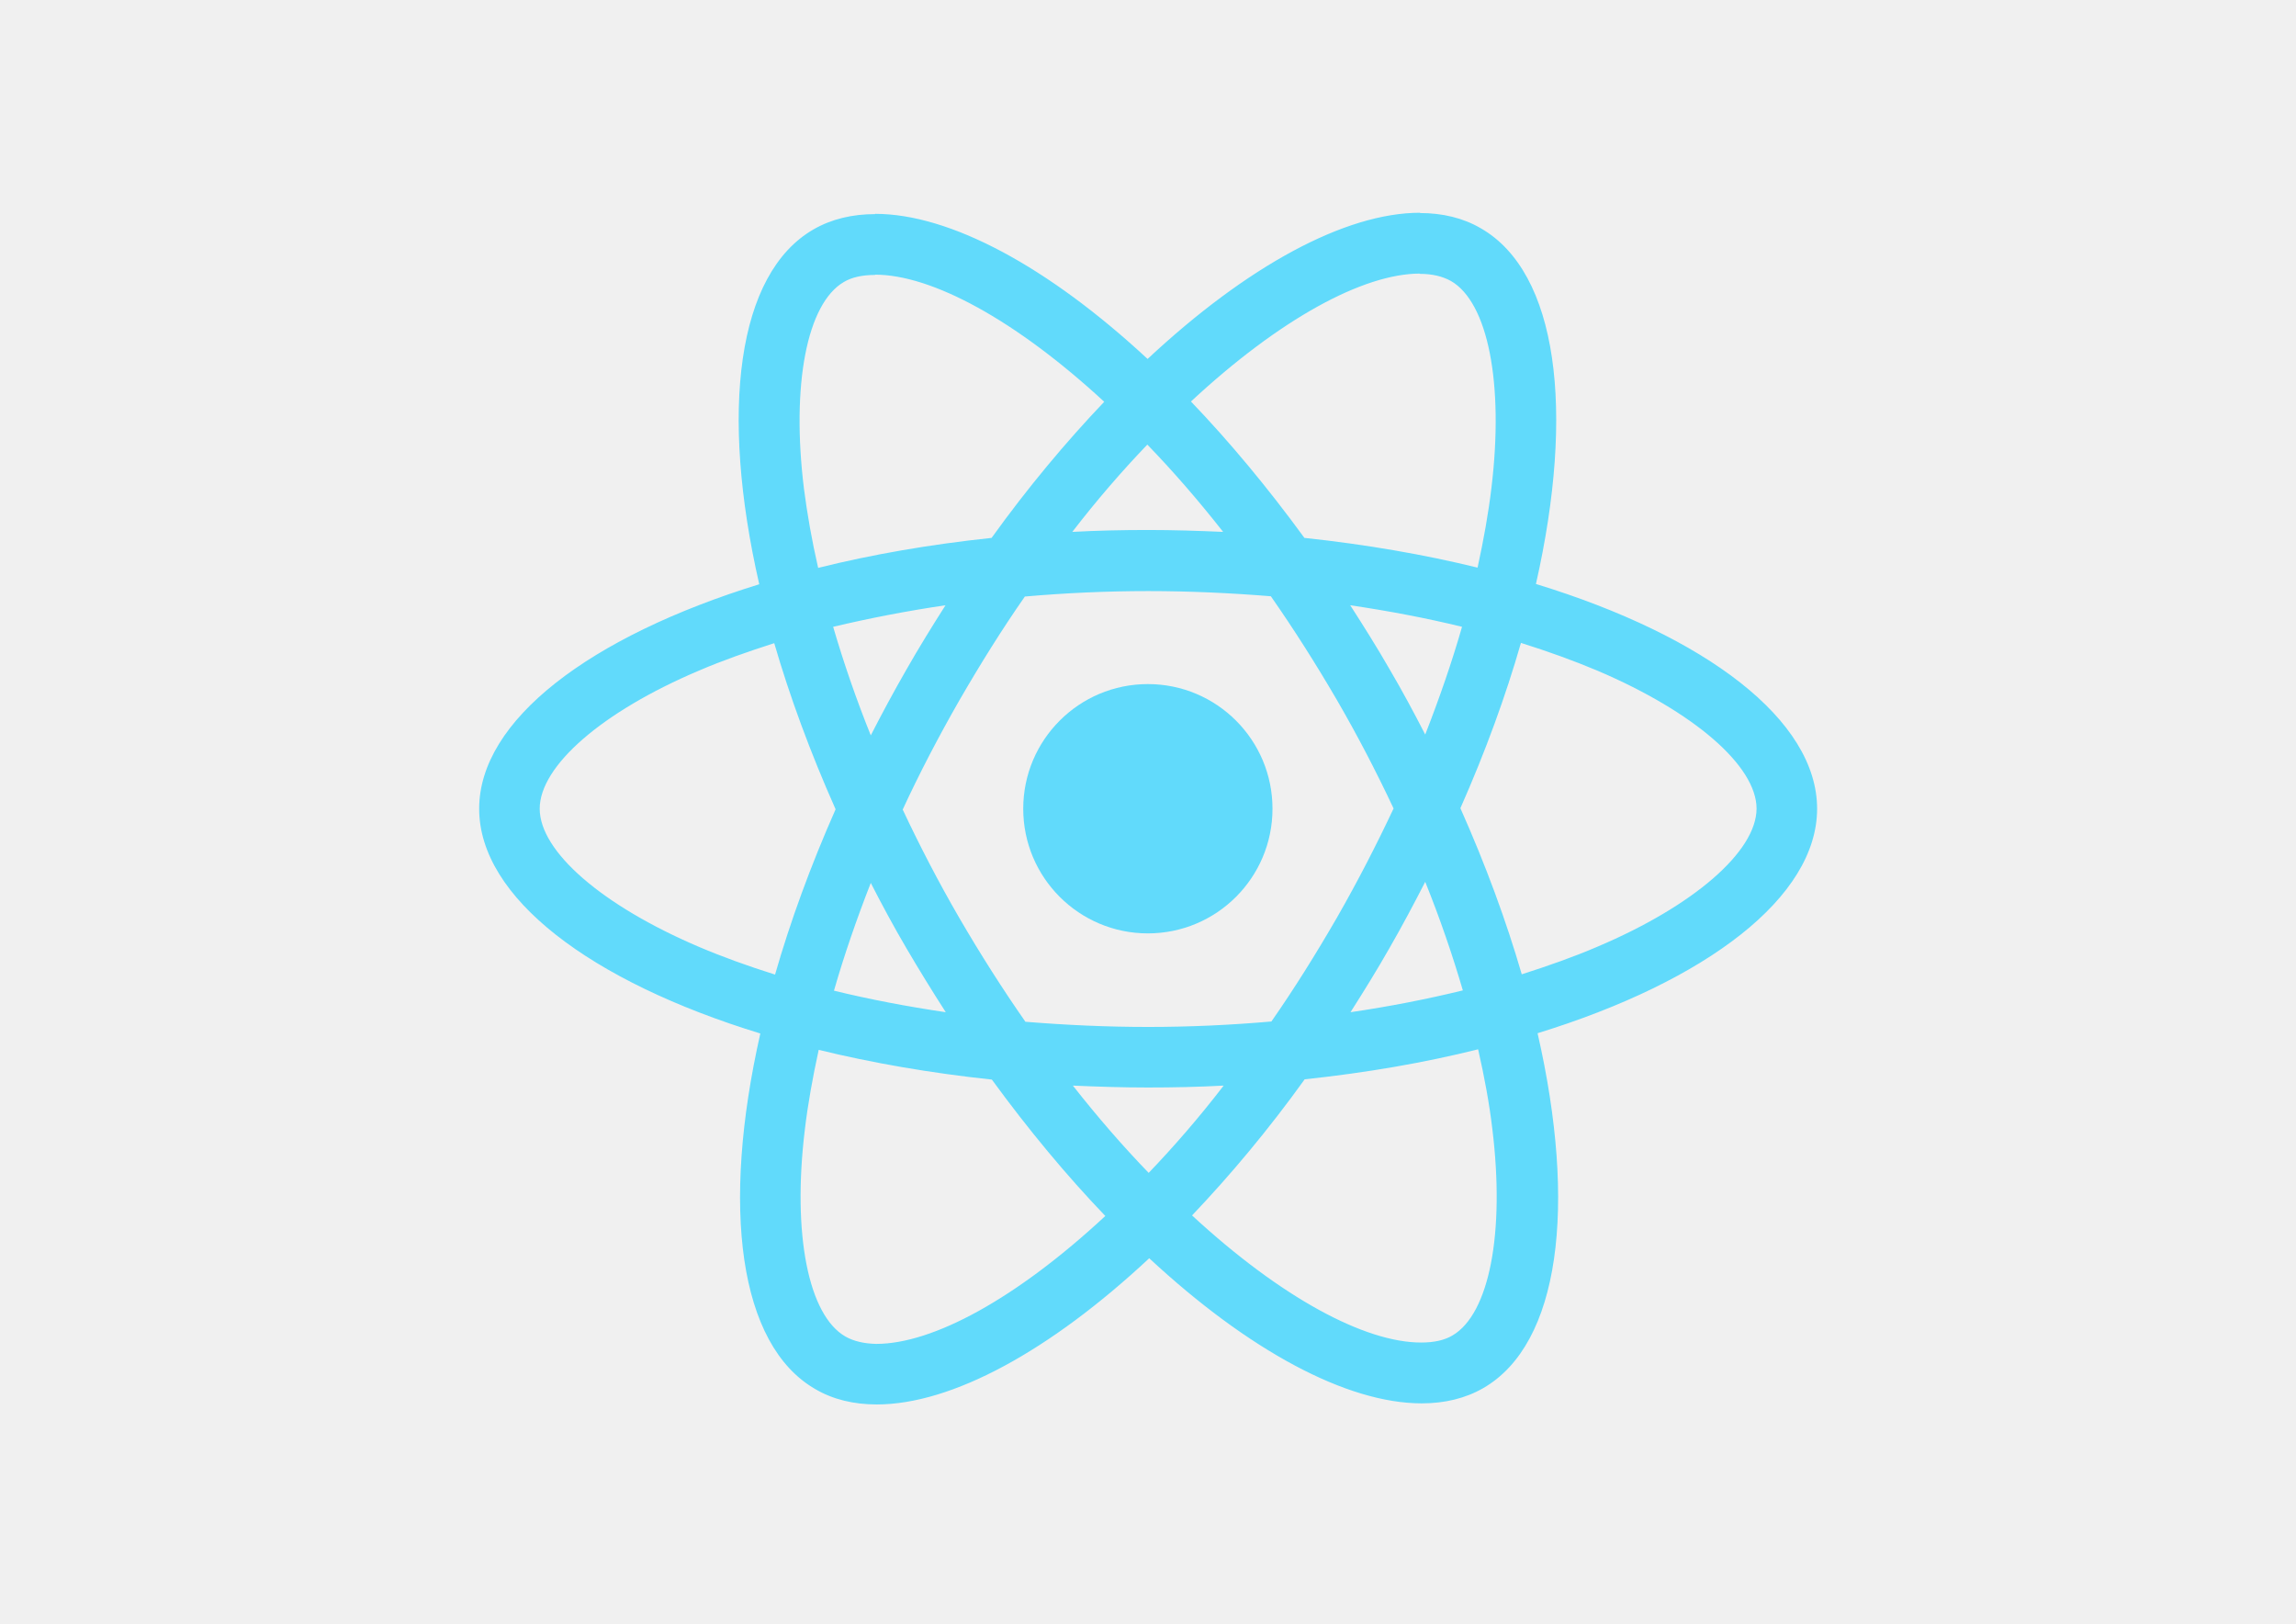
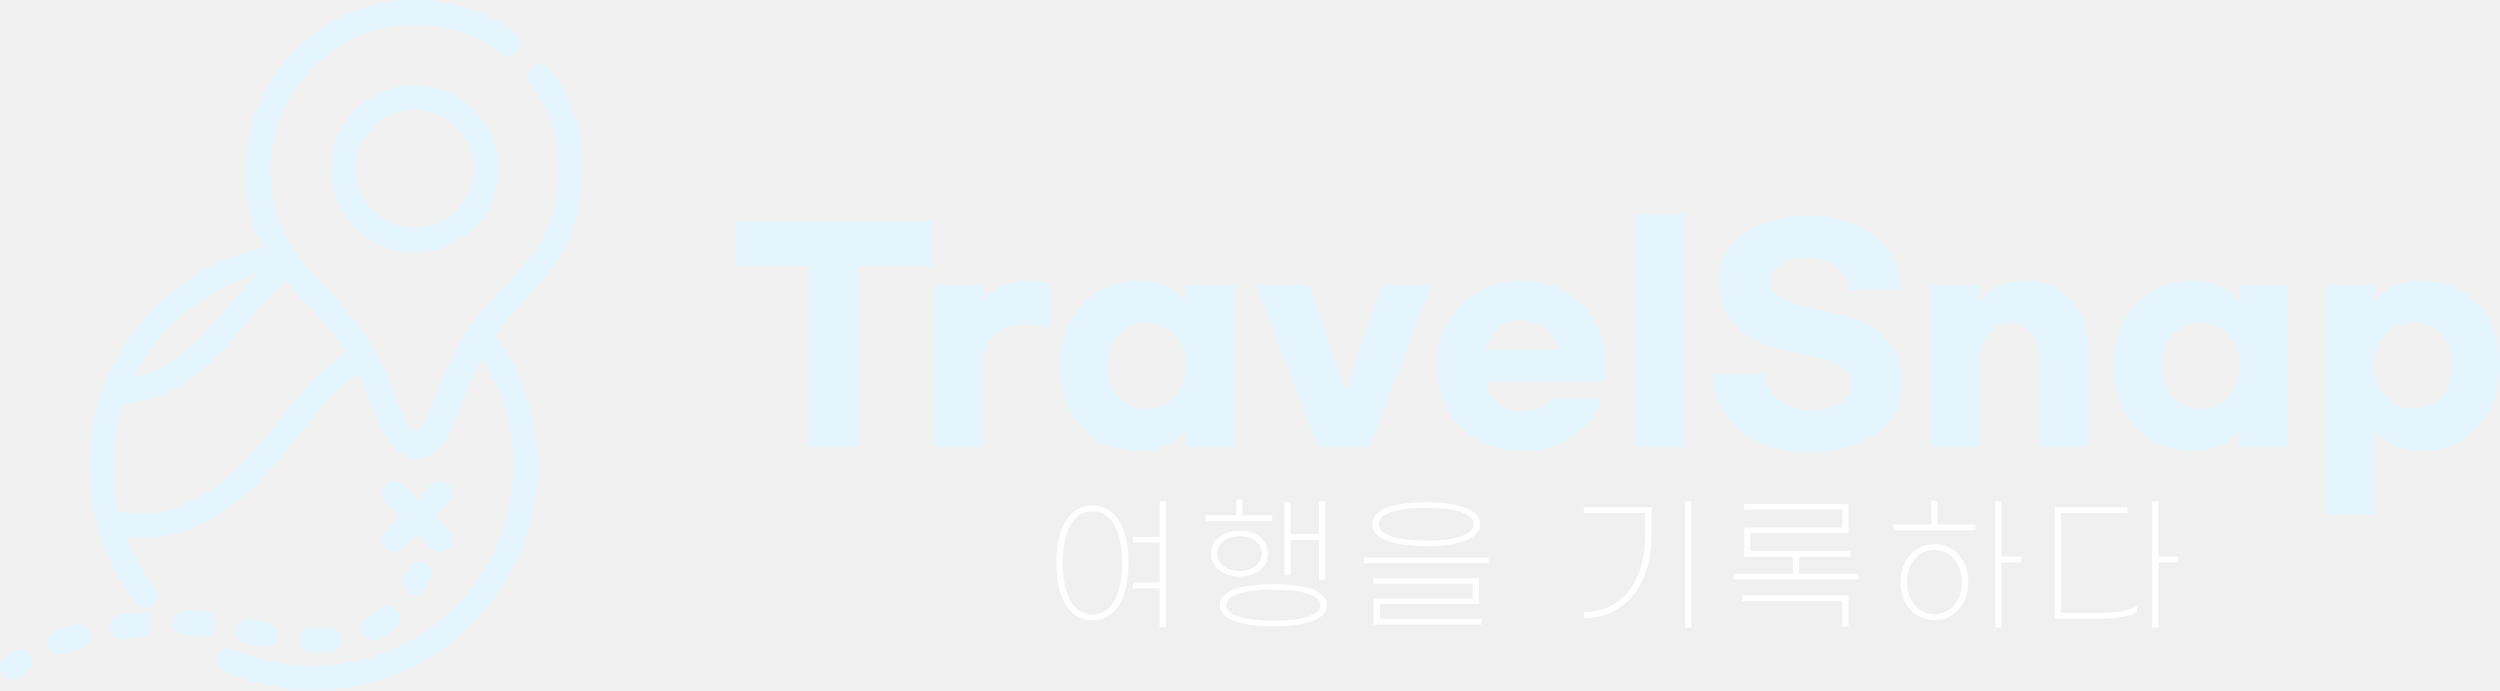
- <svg xmlns="http://www.w3.org/2000/svg" viewBox="0 0 841.9 595.3">
-   <g fill="#61DAFB">
-     <path d="M666.3 296.5c0-32.5-40.7-63.3-103.1-82.4 14.4-63.6 8-114.2-20.2-130.4-6.5-3.8-14.1-5.6-22.4-5.6v22.3c4.6 0 8.3.9 11.4 2.6 13.6 7.8 19.5 37.5 14.9 75.7-1.1 9.4-2.9 19.3-5.1 29.4-19.6-4.8-41-8.5-63.5-10.9-13.5-18.5-27.5-35.3-41.6-50 32.6-30.3 63.2-46.9 84-46.9V78c-27.5 0-63.5 19.6-99.9 53.6-36.4-33.8-72.4-53.2-99.9-53.2v22.3c20.7 0 51.4 16.5 84 46.6-14 14.7-28 31.4-41.3 49.9-22.6 2.4-44 6.1-63.6 11-2.3-10-4-19.7-5.2-29-4.7-38.2 1.1-67.9 14.6-75.8 3-1.8 6.9-2.6 11.5-2.6V78.5c-8.4 0-16 1.8-22.6 5.6-28.1 16.2-34.4 66.7-19.9 130.1-62.2 19.2-102.7 49.9-102.7 82.3 0 32.5 40.7 63.3 103.1 82.4-14.4 63.6-8 114.2 20.2 130.4 6.5 3.8 14.1 5.6 22.5 5.6 27.5 0 63.5-19.6 99.9-53.6 36.4 33.8 72.4 53.2 99.9 53.2 8.4 0 16-1.8 22.6-5.6 28.1-16.2 34.4-66.7 19.9-130.1 62-19.1 102.5-49.9 102.5-82.3zm-130.2-66.7c-3.7 12.9-8.3 26.2-13.5 39.5-4.1-8-8.4-16-13.1-24-4.6-8-9.5-15.8-14.4-23.4 14.2 2.1 27.9 4.7 41 7.9zm-45.8 106.5c-7.8 13.5-15.8 26.3-24.1 38.2-14.9 1.3-30 2-45.2 2-15.1 0-30.2-.7-45-1.9-8.3-11.9-16.4-24.6-24.2-38-7.6-13.1-14.5-26.4-20.8-39.8 6.2-13.4 13.2-26.8 20.7-39.9 7.8-13.5 15.8-26.3 24.1-38.2 14.9-1.3 30-2 45.2-2 15.1 0 30.2.7 45 1.9 8.3 11.9 16.4 24.6 24.2 38 7.6 13.1 14.5 26.4 20.8 39.8-6.3 13.4-13.2 26.8-20.7 39.9zm32.3-13c5.4 13.4 10 26.8 13.8 39.8-13.1 3.2-26.9 5.9-41.2 8 4.9-7.7 9.8-15.6 14.4-23.7 4.6-8 8.9-16.1 13-24.1zM421.2 430c-9.3-9.6-18.6-20.3-27.8-32 9 .4 18.2.7 27.5.7 9.4 0 18.7-.2 27.8-.7-9 11.7-18.3 22.4-27.5 32zm-74.4-58.9c-14.2-2.1-27.9-4.7-41-7.9 3.7-12.9 8.3-26.2 13.5-39.5 4.1 8 8.4 16 13.1 24 4.7 8 9.5 15.8 14.4 23.4zM420.7 163c9.3 9.6 18.6 20.3 27.8 32-9-.4-18.2-.7-27.5-.7-9.4 0-18.7.2-27.8.7 9-11.7 18.3-22.4 27.5-32zm-74 58.9c-4.9 7.7-9.8 15.6-14.4 23.7-4.6 8-8.9 16-13 24-5.4-13.4-10-26.8-13.8-39.8 13.1-3.1 26.9-5.8 41.2-7.9zm-90.5 125.2c-35.4-15.1-58.3-34.9-58.3-50.6 0-15.7 22.9-35.6 58.3-50.6 8.6-3.7 18-7 27.7-10.1 5.7 19.6 13.2 40 22.5 60.9-9.2 20.8-16.6 41.1-22.2 60.6-9.9-3.1-19.3-6.5-28-10.2zM310 490c-13.6-7.8-19.5-37.5-14.9-75.7 1.1-9.4 2.9-19.3 5.1-29.4 19.6 4.8 41 8.5 63.5 10.9 13.5 18.5 27.5 35.3 41.6 50-32.6 30.3-63.2 46.9-84 46.9-4.5-.1-8.3-1-11.3-2.7zm237.2-76.2c4.7 38.2-1.1 67.9-14.6 75.8-3 1.8-6.9 2.6-11.5 2.6-20.7 0-51.4-16.5-84-46.6 14-14.7 28-31.4 41.3-49.9 22.6-2.4 44-6.1 63.6-11 2.3 10.1 4.1 19.8 5.2 29.1zm38.5-66.7c-8.6 3.7-18 7-27.7 10.1-5.7-19.6-13.2-40-22.5-60.9 9.2-20.8 16.6-41.1 22.2-60.6 9.9 3.1 19.3 6.5 28.1 10.2 35.4 15.1 58.3 34.9 58.3 50.6-.1 15.7-23 35.6-58.4 50.6zM320.8 78.4z" />
-     <circle cx="420.9" cy="296.5" r="45.7" />
-     <path d="M520.5 78.1z" />
+ <svg xmlns="http://www.w3.org/2000/svg" id="_레이어_1" data-name="레이어 1" version="1.1" viewBox="0 0 772.24 213.24">
+   <defs>
+     <style>
+       .cls-1 {
+         fill: #e4f4fd;
+       }
+ 
+       .cls-1, .cls-2, .cls-3 {
+         stroke-width: 0px;
+       }
+ 
+       .cls-2 {
+         fill: #fff;
+       }
+ 
+       .cls-3 {
+         fill: #efefef;
+       }
+     </style>
+   </defs>
+   <g>
+     <g>
+       <path class="cls-2" d="M193.68,632.62h6.83c-1,3.83-2.92,6.75-5.74,8.75-2.83,2.1-6.38,3.14-10.66,3.14-5.19,0-9.25-1.69-12.17-5.06-2.92-3.28-4.37-7.97-4.37-14.08s1.41-10.39,4.24-13.67c2.92-3.37,6.97-5.06,12.17-5.06,5.47,0,9.71,1.64,12.71,4.92,1.64,2,2.82,4.33,3.55,6.97h-9.57c-.46-.91-.91-1.59-1.37-2.05-1.19-1.28-2.87-1.91-5.06-1.91-2.01,0-3.65.64-4.92,1.91-1.64,1.82-2.46,4.83-2.46,9.02s.82,7.15,2.46,8.88c1.18,1.46,2.96,2.19,5.33,2.19,1.55,0,2.87-.32,3.96-.96.27-.09.52-.25.75-.48l.75-.75c.18-.27.54-.64,1.09-1.09.55-.46,1.37-.68,2.46-.68Z" />
+       <path class="cls-2" d="M203.42,643.83v-17.63c0-3.55.52-6.54,1.57-8.95,1.04-2.41,2.48-4.35,4.3-5.81,1.73-1.37,3.76-2.37,6.08-3.01,2.32-.64,4.71-.96,7.18-.96h1.37v9.71h-3.14c-2.64,0-4.6.64-5.88,1.91-1.28,1.28-1.91,3.28-1.91,6.01v18.73h-9.57Z" />
+       <path class="cls-2" d="M251.57,632.62h6.83c-1,3.83-2.92,6.75-5.74,8.75-2.83,2.1-6.38,3.14-10.66,3.14-5.2,0-9.25-1.69-12.17-5.06-2.92-3.28-4.37-7.97-4.37-14.08s1.41-10.39,4.24-13.67c2.92-3.37,6.97-5.06,12.17-5.06,5.47,0,9.7,1.64,12.71,4.92,2.92,3.37,4.37,8.06,4.37,14.08v1.5c0,.46-.05.78-.14.96h-23.65c.09,2.83.77,4.92,2.05,6.29,1.18,1.46,2.96,2.19,5.33,2.19,1.55,0,2.87-.32,3.96-.96.27-.09.52-.25.75-.48s.48-.48.75-.75c.09-.27.43-.64,1.03-1.09.59-.46,1.44-.68,2.53-.68ZM235.17,621.96h13.94c-.18-2.46-.82-4.28-1.91-5.47-1.19-1.28-2.87-1.91-5.06-1.91-2.01,0-3.65.64-4.92,1.91-1.28,1.28-1.96,3.1-2.05,5.47Z" />
+       <path class="cls-2" d="M285.09,642.33c-1.91,1-3.94,1.62-6.08,1.85-2.14.23-4.03.34-5.67.34-3.28,0-6.15-.89-8.61-2.67-2.46-1.78-3.69-4.72-3.69-8.82,0-3.83,1.12-6.56,3.35-8.2,2.23-1.64,5.08-2.73,8.54-3.28.45,0,1-.07,1.64-.21.64-.14,1.37-.25,2.19-.34,4.01-.55,6.02-1.73,6.02-3.55,0-1.37-.71-2.25-2.12-2.67-1.41-.41-2.71-.62-3.9-.62-1.28,0-2.42.18-3.42.55-1,.37-1.73,1.05-2.19,2.05h-9.16c.36-2.82,1.64-5.15,3.83-6.97,2.46-2.1,5.97-3.14,10.53-3.14,5.1,0,8.93.87,11.48,2.6,2.64,1.82,3.96,4.37,3.96,7.65v12.44c0,3.65-.66,6.49-1.98,8.54-1.32,2.05-2.89,3.53-4.72,4.44ZM282.91,625.51c-1.28.64-3.05,1.23-5.33,1.78l-3.14.68c-1.64.46-2.82,1.05-3.55,1.78-.64,1-.96,2.01-.96,3.01,0,1.37.41,2.46,1.23,3.28.82.73,2,1.09,3.55,1.09,2.55,0,4.56-.73,6.02-2.19s2.19-3.46,2.19-6.01v-3.42Z" />
+       <path class="cls-2" d="M310.69,643.83c-3.01.18-6.27.14-9.77-.14-3.51-.27-5.26-2.5-5.26-6.7v-40.19h4.92c1.18,0,2.23.46,3.14,1.37.91.91,1.37,2.01,1.37,3.28v6.15h5.61v1.91c0,1.37-.46,2.48-1.37,3.35-.91.87-2.01,1.3-3.28,1.3h-.96v20.23c0,1.55.91,2.32,2.73,2.32h2.87v7.11Z" />
+       <path class="cls-2" d="M313.73,596.81h4.92c1.28,0,2.37.46,3.28,1.37.91.91,1.37,2.01,1.37,3.28v2.87h-9.57v-7.52ZM313.73,607.47h4.92c1.28,0,2.37.46,3.28,1.37.91.91,1.37,2.01,1.37,3.28v31.71h-9.57v-36.36Z" />
+       <path class="cls-2" d="M347.52,643.83h-9.71l-12.71-36.36h10.12l7.24,25.56,6.42-22.28c.73-2.19,2.19-3.28,4.37-3.28h7.11l-12.85,36.36Z" />
+       <path class="cls-2" d="M388.7,632.62h6.83c-1,3.83-2.92,6.75-5.74,8.75-2.83,2.1-6.38,3.14-10.66,3.14-5.2,0-9.25-1.69-12.17-5.06-2.92-3.28-4.37-7.97-4.37-14.08s1.41-10.39,4.24-13.67c2.92-3.37,6.97-5.06,12.17-5.06,5.47,0,9.7,1.64,12.71,4.92,2.92,3.37,4.37,8.06,4.37,14.08v1.5c0,.46-.05.78-.14.96h-23.65c.09,2.83.77,4.92,2.05,6.29,1.18,1.46,2.96,2.19,5.33,2.19,1.55,0,2.87-.32,3.96-.96.27-.09.52-.25.75-.48.23-.23.48-.48.75-.75.09-.27.43-.64,1.03-1.09.59-.46,1.44-.68,2.53-.68ZM372.29,621.96h13.94c-.18-2.46-.82-4.28-1.91-5.47-1.19-1.28-2.87-1.91-5.06-1.91-2.01,0-3.65.64-4.92,1.91-1.28,1.28-1.96,3.1-2.05,5.47Z" />
+       <path class="cls-2" d="M177.69,704.58c0,1.28-.46,2.37-1.37,3.28-.91.91-2.01,1.37-3.28,1.37h-4.65v-28.04c0-6.38,1.87-10.73,5.6-13.05,3.74-2.32,7.79-3.49,12.17-3.49,2.28,0,4.58.43,6.9,1.3,2.32.87,4.17,2.12,5.54,3.76,2.73,3.55,4.1,8.11,4.1,13.67s-1.37,10.39-4.1,13.94c-2.73,3.46-6.24,5.19-10.53,5.19-2.28,0-4.29-.41-6.02-1.23-1.82-.91-3.28-2.32-4.37-4.24v7.53ZM193.27,683.79c0-3.55-.68-6.29-2.05-8.2-1.37-1.91-3.33-2.87-5.88-2.87s-4.37.96-5.74,2.87c-1.28,1.73-1.91,4.47-1.91,8.2,0,3.46.68,6.06,2.05,7.79,1.37,1.91,3.32,2.87,5.88,2.87,2.37,0,4.24-.96,5.6-2.87,1.37-1.91,2.05-4.51,2.05-7.79Z" />
+       <path class="cls-2" d="M228.57,675.72c-1.37-1.91-3.23-2.87-5.6-2.87-2.55,0-4.51.91-5.88,2.73-1.37,1.82-2.05,4.33-2.05,7.52v18.73h-9.29v-47.02h4.65c1.28,0,2.37.46,3.28,1.37.91.91,1.37,2.01,1.37,3.28v10.8c1.64-2.73,3.96-4.46,6.97-5.19,3.01-.73,5.88-.55,8.61.55,2.55,1.09,4.69,2.83,6.43,5.19,1.73,2.37,2.6,5.65,2.6,9.84v21.19h-9.16v-18.86c0-1.37-.12-2.62-.34-3.76-.23-1.14-.75-2.3-1.57-3.49Z" />
+       <path class="cls-2" d="M247.19,698.55c-1.91-1.64-3.28-3.85-4.1-6.63-.82-2.78-1.23-5.67-1.23-8.68,0-2.46.34-4.92,1.03-7.38.68-2.46,1.75-4.51,3.21-6.15,2.37-2.73,5.42-4.35,9.16-4.85,3.74-.5,7.11-.21,10.12.89,3.46,1.37,6.02,3.74,7.66,7.11,1.55,3.01,2.32,6.52,2.32,10.53,0,2.92-.32,5.42-.95,7.52-.64,2.1-1.46,3.88-2.46,5.33-2.19,3.01-4.97,4.88-8.34,5.6-3.01.82-6.04.89-9.09.21-3.05-.68-5.49-1.85-7.31-3.49ZM253.76,674.49c-1.91,2.1-2.78,5.22-2.6,9.36.18,4.15.96,7.04,2.32,8.68.55.73,1.5,1.35,2.87,1.85,1.37.5,2.76.55,4.17.14,1.41-.41,2.67-1.43,3.76-3.08,1.09-1.64,1.68-4.28,1.78-7.93,0-3.28-.53-5.74-1.57-7.38-1.05-1.64-2.26-2.69-3.62-3.14-1.37-.46-2.73-.48-4.1-.07-1.37.41-2.37.94-3.01,1.57Z" />
+       <path class="cls-2" d="M294.39,701.83c-3.01.18-6.27.14-9.77-.14-3.51-.27-5.26-2.5-5.26-6.7v-40.19h4.92c1.18,0,2.23.46,3.14,1.37.91.91,1.37,2.01,1.37,3.28v6.15h5.6v1.91c0,1.37-.46,2.48-1.37,3.35-.91.87-2.01,1.3-3.28,1.3h-.96v20.23c0,1.55.91,2.32,2.73,2.32h2.87v7.11Z" />
+       <path class="cls-2" d="M301.12,698.55c-1.91-1.64-3.28-3.85-4.1-6.63-.82-2.78-1.23-5.67-1.23-8.68,0-2.46.34-4.92,1.03-7.38.68-2.46,1.75-4.51,3.21-6.15,2.37-2.73,5.42-4.35,9.16-4.85,3.74-.5,7.11-.21,10.12.89,3.46,1.37,6.02,3.74,7.66,7.11,1.55,3.01,2.32,6.52,2.32,10.53,0,2.92-.32,5.42-.96,7.52-.64,2.1-1.46,3.88-2.46,5.33-2.19,3.01-4.97,4.88-8.34,5.6-3.01.82-6.04.89-9.09.21-3.05-.68-5.49-1.85-7.31-3.49ZM307.68,674.49c-1.91,2.1-2.78,5.22-2.6,9.36.18,4.15.96,7.04,2.32,8.68.55.73,1.5,1.35,2.87,1.85,1.37.5,2.76.55,4.17.14,1.41-.41,2.67-1.43,3.76-3.08,1.09-1.64,1.68-4.28,1.78-7.93,0-3.28-.53-5.74-1.57-7.38-1.05-1.64-2.26-2.69-3.62-3.14-1.37-.46-2.73-.48-4.1-.07-1.37.41-2.37.94-3.01,1.57Z" />
+     </g>
+     <g>
+       <path class="cls-3" d="M171.92,725.79v12.5h-1.7v-12.5h-2.38v-1.43h2.38v-1.27c0-.59.04-1.14.13-1.65.09-.5.26-.94.51-1.3.25-.36.6-.64,1.04-.84.44-.2,1-.3,1.69-.3.25,0,.49,0,.7.03.21.02.46.05.73.08v1.46c-.23-.04-.45-.07-.65-.09-.2-.03-.4-.04-.59-.04-.47,0-.83.07-1.08.22-.25.14-.44.34-.55.58-.12.24-.18.53-.2.85-.02.32-.03.67-.03,1.05v1.22h2.75v1.43h-2.75Z" />
+       <path class="cls-3" d="M186.02,738.29v-2.51h-.05c-.45.94-1.1,1.65-1.96,2.15-.86.49-1.8.74-2.85.74-.88,0-1.63-.12-2.25-.36s-1.12-.59-1.51-1.04c-.39-.45-.67-1-.85-1.65-.18-.65-.27-1.39-.27-2.21v-9.04h1.7v9.07c.04,1.26.33,2.21.88,2.86.55.65,1.5.97,2.85.97.74,0,1.37-.16,1.89-.47.52-.32.95-.73,1.3-1.26.34-.52.59-1.12.76-1.8.16-.67.24-1.36.24-2.07v-7.32h1.7v13.93h-1.57Z" />
+       <path class="cls-3" d="M192.47,724.36v2.4h.05c.32-.85.9-1.53,1.73-2.04s1.74-.77,2.73-.77,1.79.13,2.44.38c.66.25,1.18.61,1.58,1.07.4.46.68,1.02.84,1.69.16.67.24,1.41.24,2.24v8.96h-1.7v-8.69c0-.59-.05-1.15-.16-1.66-.11-.51-.3-.96-.57-1.34-.27-.38-.63-.67-1.09-.89s-1.03-.32-1.71-.32-1.29.12-1.82.37c-.53.24-.98.58-1.35,1-.37.42-.66.93-.86,1.51-.21.58-.32,1.22-.34,1.9v8.13h-1.7v-13.93h1.7Z" />
+       <path class="cls-3" d="M206.97,724.36v2.4h.05c.32-.85.9-1.53,1.73-2.04.83-.51,1.74-.77,2.73-.77s1.79.13,2.44.38c.66.25,1.18.61,1.58,1.07.4.46.67,1.02.84,1.69.16.67.24,1.41.24,2.24v8.96h-1.7v-8.69c0-.59-.05-1.15-.16-1.66s-.3-.96-.57-1.34c-.27-.38-.63-.67-1.09-.89-.46-.22-1.03-.32-1.71-.32s-1.29.12-1.82.37c-.53.24-.98.58-1.35,1-.37.42-.66.93-.86,1.51-.21.58-.32,1.22-.34,1.9v8.13h-1.7v-13.93h1.7Z" />
+       <path class="cls-3" d="M220.04,724.36l4.59,11.88,4.29-11.88h1.7l-6.05,16.04c-.25.59-.49,1.08-.7,1.47-.22.39-.46.69-.72.92-.26.23-.57.39-.92.49-.35.1-.8.15-1.34.15-.34-.02-.61-.03-.8-.04-.19,0-.36-.04-.5-.09v-1.43c.2.04.39.07.58.09.19.03.38.04.58.04.38,0,.69-.05.93-.16.24-.11.46-.26.63-.45.18-.19.33-.42.46-.69.12-.27.26-.57.4-.89l.59-1.57-5.56-13.88h1.81Z" />
+       <path class="cls-3" d="M241.37,724.36v2.35h.08c.45-.86,1.04-1.54,1.77-2.03.73-.49,1.66-.73,2.79-.73.92,0,1.75.23,2.5.67.75.45,1.25,1.13,1.5,2.05.41-.92,1.03-1.6,1.84-2.05.81-.45,1.67-.67,2.59-.67,3.08,0,4.62,1.63,4.62,4.89v9.45h-1.7v-9.37c0-1.15-.24-2.03-.73-2.63-.49-.6-1.34-.9-2.56-.9-.74,0-1.35.14-1.84.42-.49.28-.87.65-1.16,1.12-.29.47-.49,1-.61,1.61-.12.6-.17,1.23-.17,1.88v7.88h-1.7v-9.45c0-.47-.05-.91-.15-1.34-.1-.42-.26-.79-.49-1.11-.23-.31-.53-.56-.9-.74-.38-.18-.84-.27-1.38-.27-.72,0-1.35.13-1.88.39-.53.26-.96.62-1.3,1.08-.33.46-.58,1-.74,1.62s-.24,1.3-.24,2.04v7.78h-1.7v-13.93h1.57Z" />
+       <path class="cls-3" d="M271,724.55c.82.4,1.51.93,2.07,1.59.56.67.98,1.45,1.27,2.34.29.89.43,1.84.43,2.85s-.14,1.96-.43,2.85c-.29.89-.71,1.67-1.27,2.34-.56.67-1.25,1.19-2.07,1.58-.82.39-1.76.58-2.82.58s-2-.19-2.82-.58c-.82-.39-1.51-.91-2.06-1.58-.56-.67-.98-1.44-1.27-2.34-.29-.89-.43-1.84-.43-2.85s.14-1.96.43-2.85c.29-.89.71-1.67,1.27-2.34.56-.67,1.25-1.2,2.06-1.59.82-.4,1.76-.59,2.82-.59s2,.2,2.82.59ZM266.04,725.9c-.61.34-1.12.79-1.53,1.35-.41.56-.71,1.19-.92,1.9-.21.71-.31,1.44-.31,2.17s.1,1.46.31,2.17c.21.71.51,1.35.92,1.9.4.56.91,1.01,1.53,1.35.61.34,1.32.51,2.13.51s1.52-.17,2.13-.51c.61-.34,1.12-.79,1.53-1.35.4-.56.71-1.19.92-1.9.21-.71.31-1.43.31-2.17s-.1-1.46-.31-2.17c-.21-.71-.51-1.34-.92-1.9-.4-.56-.91-1.01-1.53-1.35-.61-.34-1.32-.51-2.13-.51s-1.52.17-2.13.51Z" />
+       <path class="cls-3" d="M278.87,724.36v2.35h.08c.45-.86,1.04-1.54,1.77-2.03.73-.49,1.66-.73,2.79-.73.92,0,1.75.23,2.5.67.75.45,1.25,1.13,1.5,2.05.41-.92,1.03-1.6,1.84-2.05.81-.45,1.67-.67,2.59-.67,3.08,0,4.62,1.63,4.62,4.89v9.45h-1.7v-9.37c0-1.15-.24-2.03-.73-2.63-.49-.6-1.34-.9-2.57-.9-.74,0-1.35.14-1.84.42s-.87.65-1.16,1.12c-.29.47-.49,1-.61,1.61-.12.6-.18,1.23-.18,1.88v7.88h-1.7v-9.45c0-.47-.05-.91-.15-1.34-.1-.42-.26-.79-.49-1.11-.22-.31-.53-.56-.9-.74s-.84-.27-1.38-.27c-.72,0-1.35.13-1.88.39-.53.26-.96.62-1.29,1.08-.33.46-.58,1-.74,1.62-.16.62-.24,1.3-.24,2.04v7.78h-1.7v-13.93h1.57Z" />
+       <path class="cls-3" d="M301.05,733.69c.17.66.45,1.25.82,1.77.38.52.86.95,1.43,1.3s1.27.51,2.08.51c1.24,0,2.21-.32,2.92-.97.7-.65,1.19-1.51,1.46-2.59h1.7c-.36,1.58-1.02,2.81-1.98,3.67-.96.86-2.33,1.3-4.09,1.3-1.1,0-2.05-.19-2.85-.58-.8-.39-1.46-.92-1.96-1.59-.51-.67-.88-1.46-1.12-2.35-.24-.89-.37-1.83-.37-2.82,0-.92.12-1.82.37-2.7.24-.88.62-1.67,1.12-2.36.5-.69,1.16-1.25,1.96-1.67.8-.42,1.75-.63,2.85-.63s2.07.23,2.86.67c.79.45,1.43,1.04,1.93,1.77.49.73.85,1.57,1.07,2.51.22.95.31,1.9.27,2.88h-10.72c0,.61.09,1.25.26,1.9ZM309.47,728.49c-.21-.59-.5-1.12-.88-1.58-.38-.46-.84-.83-1.38-1.11-.54-.28-1.15-.42-1.84-.42s-1.32.14-1.86.42c-.54.28-1,.65-1.38,1.11-.38.46-.68.99-.9,1.59-.22.6-.37,1.22-.45,1.85h9.02c-.02-.65-.13-1.27-.34-1.86Z" />
+       <path class="cls-3" d="M315.48,724.36v2.4h.05c.32-.85.9-1.53,1.73-2.04.83-.51,1.74-.77,2.73-.77s1.79.13,2.44.38c.66.25,1.18.61,1.58,1.07.39.46.67,1.02.84,1.69.16.67.24,1.41.24,2.24v8.96h-1.7v-8.69c0-.59-.05-1.15-.16-1.66-.11-.51-.3-.96-.57-1.34-.27-.38-.63-.67-1.09-.89-.46-.22-1.03-.32-1.71-.32s-1.29.12-1.82.37c-.53.24-.98.58-1.35,1-.37.42-.66.93-.86,1.51-.21.58-.32,1.22-.34,1.9v8.13h-1.7v-13.93h1.7Z" />
+       <path class="cls-3" d="M333.84,724.36v1.43h-2.84v9.4c0,.56.08,1,.23,1.31.15.32.54.49,1.15.53.49,0,.97-.03,1.46-.08v1.43c-.25,0-.51,0-.76.03-.25.02-.51.03-.76.03-1.13,0-1.93-.22-2.37-.66-.45-.44-.67-1.26-.65-2.44v-9.53h-2.43v-1.43h2.43v-4.19h1.7v4.19h2.84Z" />
+       <path class="cls-3" d="M344.32,727.07c-.2-.39-.46-.71-.8-.96-.33-.25-.71-.44-1.15-.55-.43-.12-.89-.18-1.38-.18-.38,0-.76.04-1.15.12-.39.08-.74.22-1.07.4-.32.19-.59.44-.78.74-.2.31-.3.68-.3,1.13,0,.38.09.7.28.96.19.26.43.48.72.66.29.18.6.33.94.45.34.12.66.21.95.28l2.27.51c.49.07.97.2,1.45.39.48.19.9.44,1.27.74.37.31.67.68.9,1.13.23.45.35.98.35,1.59,0,.76-.17,1.4-.51,1.93-.34.53-.78.96-1.31,1.3-.53.33-1.13.57-1.79.72-.67.14-1.32.22-1.97.22-1.64,0-2.96-.39-3.98-1.16-1.02-.77-1.6-2.02-1.74-3.73h1.7c.07,1.15.49,2.02,1.26,2.61.77.58,1.71.88,2.85.88.41,0,.84-.04,1.28-.13.44-.09.85-.24,1.23-.46.38-.22.69-.49.93-.82.24-.33.37-.74.37-1.23,0-.41-.09-.76-.26-1.04-.17-.28-.4-.51-.69-.7-.29-.19-.62-.35-.99-.47-.37-.13-.74-.23-1.12-.32l-2.19-.49c-.56-.14-1.07-.31-1.54-.5-.47-.19-.88-.42-1.23-.7-.35-.28-.63-.62-.82-1.03-.2-.4-.3-.9-.3-1.5,0-.7.16-1.3.47-1.81.31-.5.72-.91,1.23-1.21.5-.31,1.07-.53,1.69-.67.62-.14,1.24-.22,1.85-.22.7,0,1.35.09,1.96.27.6.18,1.13.46,1.59.84.46.38.82.85,1.09,1.4.27.56.42,1.21.46,1.97h-1.7c-.02-.52-.13-.98-.32-1.36Z" />
+     </g>
+     <g>
+       <path class="cls-2" d="M138.97,748.96c0,2.47,2.01,4.48,4.48,4.48s4.48-2,4.48-4.48-2-4.48-4.48-4.48-4.48,2-4.48,4.48Z" />
+       <path class="cls-2" d="M14.09,784.74c0,2.47,2.01,4.48,4.48,4.48s4.48-2,4.48-4.48-2-4.48-4.48-4.48-4.48,2-4.48,4.48Z" />
+       <path class="cls-2" d="M103.24,820.76c0,2.47,2,4.48,4.48,4.48s4.48-2,4.48-4.48-2-4.48-4.48-4.48-4.48,2-4.48,4.48Z" />
+       <path class="cls-2" d="M85.3,793.69c0,2.47,2.01,4.48,4.48,4.48s4.48-2,4.48-4.48-2-4.48-4.48-4.48-4.48,2-4.48,4.48Z" />
+       <path class="cls-2" d="M121.13,774.59c0,2.47,2,4.48,4.48,4.48s4.48-2,4.48-4.48-2-4.48-4.48-4.48-4.48,2-4.48,4.48Z" />
+       <path class="cls-2" d="M67.54,815.21c0,2.47,2.01,4.48,4.48,4.48s4.48-2.01,4.48-4.48-2-4.48-4.48-4.48-4.48,2-4.48,4.48Z" />
+       <path class="cls-2" d="M49.72,802.71c0,2.47,2.01,4.48,4.48,4.48s4.48-2,4.48-4.48-2-4.48-4.48-4.48-4.48,2-4.48,4.48Z" />
+       <path class="cls-2" d="M32.07,761.66c0,2.47,2.01,4.48,4.48,4.48s4.48-2.01,4.48-4.48-2-4.48-4.48-4.48-4.48,2-4.48,4.48Z" />
+       <g>
+         <path class="cls-2" d="M72.02,630.76c-15.2,0-27.56,12.36-27.56,27.56s12.36,27.56,27.56,27.56,27.56-12.36,27.56-27.56-12.36-27.56-27.56-27.56ZM72.02,651.01c-4.03,0-7.3,3.28-7.3,7.3,0,3.13-2.54,5.67-5.67,5.67s-5.67-2.54-5.67-5.67c0-10.28,8.37-18.65,18.65-18.65,3.13,0,5.67,2.54,5.67,5.67s-2.54,5.67-5.67,5.67Z" />
+         <path class="cls-2" d="M136.9,598.06h-22.35c-3.24,0-6.2-1.93-7.51-4.9-2.62-5.93-8.53-9.79-15.02-9.79h-41.82c-6.27,0-11.91,3.92-14.1,9.79-1.1,2.94-3.92,4.9-7.05,4.9H7.13c-6.08,0-11.02,4.93-11.02,11.02v114.98c0,2.47,2,4.47,4.47,4.47s4.46-2,4.46-4.47c0,0,.02-12.14.02-12.15,0-2.15.21-6.07,4.53-6.07,2.47,0,4.48,2.01,4.48,4.48,0,.27-.07,45.55-.09,60.05,0,2.45,2.01,4.41,4.46,4.41s4.46-2,4.46-4.47c-.02-9.98-.07-33.25-.07-33.48,0-2.48,2-4.48,4.48-4.48s4.37,1.91,4.47,4.3c0,.03.06,12.15.06,12.15,0,2.47,2,4.46,4.46,4.46s4.47-2,4.47-4.46c0,0,.12-19.89.12-19.94,0-2.94,2.21-4.55,4.4-4.55,2.47,0,4.48,2.01,4.48,4.48,0,.22-.05,43.91-.06,60.66,0,2.47,1.99,4.48,4.46,4.48s4.46-1.99,4.46-4.46c0-11.47-.03-26.91-.03-27.06,0-2.47,2.01-4.48,4.48-4.48s4.49,1.66,4.49,4.48v38.82c0,2.47,2,4.46,4.46,4.46s4.46-2.02,4.46-4.49c0-16.51,0-54.34,0-54.39,0-2.47,2.01-4.48,4.48-4.48s4.48,2,4.48,4.48c0,.1-.01,22.54-.02,32.35,0,2.48,1.99,4.5,4.46,4.5s4.46-1.99,4.46-4.45c-.02-13.19-.06-51.14-.06-51.35,0-2.47,2.01-4.48,4.48-4.48s4.48,2,4.48,4.48c0,.05.03,62.08.04,79.35,0,2.47,2,4.47,4.47,4.47s4.46-2,4.46-4.47c0-16.42-.04-73.12-.04-73.28,0-2.48,2-4.48,4.48-4.48,2.27,0,4.14,1.68,4.43,3.87,0,.03.05,27.79.05,27.79,0,2.47,2,4.47,4.47,4.47s4.46-2,4.46-4.47c0,0-.03-49.09-.03-49.26,0-2.47,2-4.48,4.48-4.48,2.06,0,4.31,1.73,4.31,4.48,0,.06.17,24.34.17,24.34,0,2.47,2,4.46,4.47,4.46s4.46-2,4.46-4.46v-127.13c0-6.08-4.93-11.02-11.02-11.02ZM72.02,697.22c-21.45,0-38.9-17.45-38.9-38.9s17.45-38.9,38.9-38.9,38.9,17.45,38.9,38.9-17.45,38.9-38.9,38.9Z" />
+       </g>
+     </g>
+   </g>
+   <g>
+     <g>
+       <g>
+         <path class="cls-1" d="M287.87,82.12h-22.68v55.96h-15.57v-55.96h-22.68v-13.78h60.93v13.78Z" />
+         <path class="cls-1" d="M288.3,87.94h15.23v5.13c3-4.02,7.62-6.33,14.03-6.33,2.82,0,4.62.17,6.59.86l.17,14.29c-2.14-1.11-4.79-1.71-7.79-1.71-8.13,0-13.01,4.62-13.01,12.24v25.67h-15.23v-50.15Z" />
+         <path class="cls-1" d="M327.24,113.01c0-15.23,10.01-26.27,24.39-26.27,6.59,0,11.38,2.31,14.38,6.33v-5.13h15.23v50.15h-15.23v-5.13c-2.99,4.02-7.79,6.33-14.38,6.33-14.38,0-24.39-11.04-24.39-26.27ZM366.26,113.01c0-7.7-4.79-13.26-12.24-13.26s-11.9,5.56-11.9,13.26,4.62,13.26,11.9,13.26,12.24-5.56,12.24-13.26Z" />
+         <path class="cls-1" d="M442.16,87.94l-19.25,50.15h-15.83l-19.25-50.15h16.52l11.21,32.69,11.21-32.69h15.4Z" />
+         <path class="cls-1" d="M443.79,113.01c0-15.23,10.78-26.27,26.1-26.27s26.1,10.95,26.1,26.27c0,1.46-.09,3.08-.34,4.88h-36.71c1.2,5.82,5.22,9.16,10.95,9.16,4.36,0,7.96-1.54,9.24-3.94h15.32c-2.57,9.58-12.41,16.17-24.56,16.17-15.32,0-26.1-10.95-26.1-26.27ZM481.1,108.05c-1.28-5.99-5.22-9.24-11.21-9.24s-9.75,3.25-11.04,9.24h22.25Z" />
+         <path class="cls-1" d="M520.21,138.08h-15.23v-71.88h15.23v71.88Z" />
+         <path class="cls-1" d="M587.22,89.39h-16.09c-.94-6.08-5.48-9.75-12.92-9.75s-11.3,2.91-11.3,7.1c0,5.22,5.39,7.02,19,9.84,16.09,3.34,21.56,11.3,21.56,21.74,0,13.35-12.58,21.48-28.15,21.48-17.2,0-29.78-9.33-30.46-24.22h16c.86,6.67,6.67,11.12,15.57,11.12,6.33,0,11.04-3.17,11.04-7.7,0-5.56-4.71-7.79-17.11-10.1-15.15-2.82-23.36-9.07-23.36-22.16s12.49-20.11,28.24-20.11,27.21,9.5,27.98,22.76Z" />
+         <path class="cls-1" d="M596.21,87.94h15.23v5.13c3-4.02,7.62-6.33,14.03-6.33,11.64,0,19.6,8.47,19.6,22.33v29.01h-15.23v-26.44c0-7.62-3.08-11.81-8.81-11.81s-9.58,4.71-9.58,12.49v25.76h-15.23v-50.15Z" />
+         <path class="cls-1" d="M652.77,113.01c0-15.23,10.01-26.27,24.39-26.27,6.59,0,11.38,2.31,14.38,6.33v-5.13h15.23v50.15h-15.23v-5.13c-2.99,4.02-7.79,6.33-14.38,6.33-14.38,0-24.39-11.04-24.39-26.27ZM691.79,113.01c0-7.7-4.79-13.26-12.24-13.26s-11.89,5.56-11.89,13.26,4.62,13.26,11.89,13.26,12.24-5.56,12.24-13.26Z" />
+         <path class="cls-1" d="M718.24,87.94h15.23v5.13c3-4.02,7.79-6.33,14.38-6.33,14.38,0,24.39,11.04,24.39,26.27s-10.01,26.27-24.39,26.27c-6.59,0-11.38-2.31-14.38-6.33v26.01h-15.23v-71.02ZM757.35,113.01c0-7.7-4.62-13.26-11.89-13.26s-12.24,5.56-12.24,13.26,4.79,13.26,12.24,13.26,11.89-5.56,11.89-13.26Z" />
+       </g>
+       <g>
+         <path class="cls-2" d="M348.58,173.88c0,12-4.65,17.75-11.13,17.75s-11.13-5.75-11.13-17.75,4.65-17.75,11.13-17.75,11.13,5.75,11.13,17.75ZM346.62,173.88c0-10.82-3.88-15.97-9.17-15.97s-9.17,5.16-9.17,15.97,3.88,15.97,9.17,15.97,9.17-5.16,9.17-15.97ZM360.13,154.85v38.97h-1.92v-12.09h-8.31l.14-1.78h8.17v-12.32h-8.17l-.14-1.78h8.31v-11h1.92Z" />
+         <path class="cls-2" d="M392.97,160.87h-20.58v-1.73h9.49v-4.84h1.92v4.84h9.17v1.73ZM382.89,178.08c-4.97,0-8.81-2.69-8.81-7.07s3.83-7.07,8.81-7.07,8.81,2.69,8.81,7.07-3.83,7.07-8.81,7.07ZM382.89,176.39c4.34,0,6.89-2.46,6.89-5.38s-2.56-5.38-6.89-5.38-6.89,2.46-6.89,5.38,2.56,5.38,6.89,5.38ZM409.9,186.93c0,4.75-7.53,6.53-16.56,6.53s-16.56-1.78-16.56-6.53,7.53-6.52,16.56-6.52,16.56,1.78,16.56,6.52ZM407.94,186.93c0-3.33-6.66-4.79-14.6-4.79s-14.6,1.46-14.6,4.79,6.66,4.79,14.6,4.79,14.6-1.46,14.6-4.79ZM398.67,177.71h-1.92v-22.59h1.92v9.86h8.72v-10.13h1.92v24.23h-1.92v-12.32h-8.72v10.95Z" />
+         <path class="cls-2" d="M459.81,173.97h-38.51v-1.73h38.51v1.73ZM457.21,161.92c0,4.97-7.89,6.8-16.66,6.8s-16.66-1.83-16.66-6.8,7.89-6.8,16.66-6.8,16.66,1.83,16.66,6.8ZM456.84,186.56h-30.62v4.65h31.49v1.73h-33.4v-8.08h30.62v-4.52h-30.71v-1.73h32.63v7.94ZM425.86,161.92c0,3.7,7.12,5.07,14.69,5.07s14.69-1.37,14.69-5.07-7.12-5.07-14.69-5.07-14.69,1.37-14.69,5.07Z" />
+         <path class="cls-2" d="M510.13,165.12c0,15.47-7.89,25.78-20.9,25.78v-1.83c11.59,0,18.98-9.22,18.98-23.77v-6.85h-18.98v-1.78h20.9v8.44ZM522.45,193.82h-1.92v-38.97h1.92v38.97Z" />
+         <path class="cls-2" d="M574.05,177.25v1.73h-38.51v-1.73h18.3v-5.25h-15.06v-9.04h30.35v-5.52h-30.35v-1.73h32.22v8.94h-30.35v5.61h30.98v1.73h-15.88v5.25h18.3ZM538.18,183.92h32.81v9.58h-1.92v-7.8h-30.89v-1.78Z" />
+         <path class="cls-2" d="M598.49,162.01h11.68v1.78h-25.23v-1.78h11.64v-7.26h1.92v7.26ZM607.99,179.81c0,7.21-4.7,11.73-10.45,11.73s-10.45-4.52-10.45-11.73,4.7-11.73,10.45-11.73,10.45,4.52,10.45,11.73ZM606.02,179.81c0-6.11-3.92-9.95-8.49-9.95s-8.49,3.83-8.49,9.95,3.92,9.95,8.49,9.95,8.49-3.83,8.49-9.95ZM624.41,173.7h-6.16v20.12h-1.92v-38.97h1.92v17.07h6.16v1.78Z" />
+         <path class="cls-2" d="M650.05,189.3c3.7,0,7.71-.82,10.08-1.96v1.87c-2.37,1.14-6.34,1.87-10.08,1.87h-15.33v-34.41h22.36v1.78h-20.44v30.85h13.42ZM672.86,173.7h-6.16v20.12h-1.92v-38.97h1.92v17.07h6.16v1.78Z" />
+       </g>
+     </g>
+     <g>
+       <path class="cls-1" d="M138.52,149.76c-1.49-1.49-3.92-1.49-5.41,0l-4.37,4.37-4.37-4.37c-1.49-1.49-3.92-1.49-5.41,0-1.49,1.49-1.49,3.92,0,5.41l4.37,4.37-4.37,4.37c-1.49,1.49-1.49,3.92,0,5.41,1.45,1.45,3.96,1.45,5.41,0l4.37-4.37,4.37,4.37c.72.72,1.68,1.12,2.71,1.12s1.98-.4,2.71-1.12c1.49-1.49,1.49-3.92,0-5.41l-4.37-4.37,4.37-4.37c1.49-1.49,1.49-3.92,0-5.41Z" />
+       <path class="cls-1" d="M131.24,174.02c-1.85-1.01-4.18-.32-5.19,1.53h0c-.42.77-.83,1.52-1.26,2.25-.51.89-.64,1.92-.37,2.9.27.99.9,1.81,1.79,2.32.58.33,1.23.51,1.9.51,1.37,0,2.64-.74,3.32-1.93.45-.78.89-1.58,1.34-2.4,1.01-1.85.32-4.18-1.53-5.19Z" />
+       <path class="cls-1" d="M42.76,189.11h0c-1.92.19-3.85.43-5.76.71-1.01.15-1.9.69-2.51,1.51s-.86,1.83-.71,2.84c.28,1.86,1.9,3.26,3.78,3.26.19,0,.38-.01.57-.04,1.78-.27,3.59-.49,5.38-.66,1.02-.1,1.93-.59,2.58-1.38.65-.79.95-1.78.85-2.8-.2-2.09-2.08-3.63-4.18-3.44Z" />
+       <path class="cls-1" d="M98.54,201.56c1.14,0,2.26-.03,3.33-.1,2.1-.13,3.71-1.95,3.58-4.06-.13-2.1-1.96-3.71-4.06-3.58-1.62.1-3.37.11-5.2.03-2.11-.09-3.9,1.55-3.99,3.66-.04,1.02.31,2,1,2.75s1.63,1.19,2.65,1.24c.91.04,1.81.06,2.68.06Z" />
+       <path class="cls-1" d="M22.79,192.94h0c-1.9.57-3.77,1.19-5.56,1.86-.96.36-1.72,1.06-2.14,1.99-.42.93-.46,1.97-.11,2.93.56,1.49,2,2.49,3.59,2.49.46,0,.91-.08,1.34-.24,1.64-.61,3.34-1.18,5.08-1.7,2.02-.6,3.18-2.74,2.58-4.76-.6-2.02-2.73-3.17-4.76-2.58Z" />
+       <path class="cls-1" d="M63.14,189.01c-1.78-.19-3.41-.31-4.98-.37l-1.03-.03c-2.08,0-3.76,1.63-3.82,3.71-.03,1.02.34,1.99,1.04,2.74.7.74,1.65,1.17,2.67,1.2l.86.03c1.39.05,2.84.16,4.44.33.14.01.28.02.41.02,1.96,0,3.59-1.47,3.8-3.42.11-1.02-.18-2.01-.82-2.81s-1.55-1.29-2.57-1.4Z" />
+       <path class="cls-1" d="M113.21,190.67c-.9.49-1.54,1.3-1.83,2.29-.28.98-.17,2.01.32,2.91.67,1.22,1.96,1.98,3.35,1.98.64,0,1.28-.16,1.84-.48,1.86-1.03,3.63-2.27,5.26-3.69.77-.67,1.23-1.61,1.29-2.63s-.27-2-.94-2.77c-1.39-1.58-3.81-1.74-5.4-.35-1.23,1.07-2.5,1.97-3.9,2.74Z" />
+       <path class="cls-1" d="M75.97,198.79c1.82.33,3.66.67,5.49.98h0c.22.04.44.06.65.06,1.87,0,3.45-1.34,3.77-3.18.17-1.01-.05-2.02-.64-2.86s-1.47-1.39-2.48-1.56c-1.74-.3-3.48-.62-5.25-.94l-.24-.04c-1-.18-2.02.03-2.86.62-.83.58-1.39,1.45-1.58,2.46-.18,1,.04,2.02.63,2.87.59.84,1.46,1.41,2.5,1.6Z" />
+       <path class="cls-1" d="M6.8,200.85c-1-.21-2.02-.02-2.88.54-.81.53-1.61,1.08-2.36,1.63-.82.6-1.36,1.49-1.52,2.5-.16,1.01.09,2.02.7,2.84.72.98,1.87,1.56,3.09,1.56.82,0,1.6-.26,2.26-.74.64-.47,1.32-.94,2.02-1.39.86-.56,1.44-1.42,1.65-2.42s.02-2.02-.54-2.88-1.42-1.44-2.42-1.65Z" />
+       <path class="cls-1" d="M179.49,44.23c0-.06-.01-.11-.03-.22-1.3-8.24-4.48-15.85-9.44-22.65-1.27-1.69-3.67-2.05-5.35-.82-.83.6-1.37,1.49-1.52,2.5-.15,1.01.1,2.02.7,2.85,5.66,7.74,8.65,16.92,8.65,26.55,0,18.27-8.42,27.2-17.4,36.71-4.55,4.79-9.26,9.75-12.82,16.03-4.06,7.18-6.41,13.32-8.3,18.25-2.9,7.55-3.97,9.59-5.98,9.59-.66,0-1.22-.32-1.78-.99-.98-1.51-2.03-4.02-3.62-8.12l-.15-.39c-1.67-4.23-3.74-9.49-6.87-15.23l-.06-.13c-.41-.76-.85-1.53-1.31-2.29-.95-1.63-2.02-3.26-3.29-4.99-3.1-4.34-6.62-8.08-10.03-11.7l-.1-.11c-8.89-9.38-17.29-18.25-17.29-36.65,0-24.69,19.96-44.78,44.5-44.78,9.69,0,18.89,3.07,26.62,8.88.81.61,1.81.87,2.83.73,1.01-.14,1.91-.67,2.53-1.48,1.26-1.69.92-4.09-.77-5.35-9.06-6.83-19.85-10.45-31.21-10.45-27.15,0-49.99,21.3-52.01,48.5-.01.19-.03.39-.04.58-.02.22-.03.44-.05.67-.04.75-.07,1.49-.06,2.18-.03.18-.03.38,0,.51v.59c0,.37.01.74,0,1.1-.24,6.16.91,12.37,3.31,17.95.62,1.43,1.35,2.9,2.18,4.37-21.57,4.86-39.59,19.84-48.3,40.18-1.06,2.42-1.95,4.85-2.71,7.41-1.93,6.4-2.91,13.1-2.91,19.91,0,5.11.56,10.18,1.66,15.04.53,2.49,1.22,4.96,2.06,7.32,2.17,6.46,5.32,12.56,9.37,18.15.06.09.13.17.17.21.39.55.79,1.09,1.21,1.63,1.26,1.63,3.62,1.93,5.26.67,1.63-1.27,1.93-3.62.67-5.26-.4-.52-.79-1.04-1.16-1.58-.09-.13-.18-.25-.25-.32-3.07-4.28-5.57-8.94-7.42-13.87,6.67.39,11.82,0,16.56-1.22.18-.03.33-.09.44-.13,17.65-6.67,26.86-18.35,35.77-29.65l.09-.12c5.74-7.29,11.17-14.19,18.7-19.31,1.67,3.52,2.96,6.79,4.11,9.68l.3.77c1.6,4.1,3.12,7.97,5.17,10.63,2.24,3.26,4.92,4.78,8.43,4.78,7.56,0,10.01-6.4,13.11-14.51,1.7-4.41,3.8-9.85,7.17-16.02,6.3,9.89,9.63,21.31,9.63,33.1,0,29.62-21.08,55.12-50.13,60.65-7.62,1.48-15.68,1.48-23.31,0-4.46-.84-8.83-2.19-13-4-.92-.4-1.94-.42-2.87-.05-.93.37-1.66,1.07-2.06,1.99-.82,1.89.05,4.1,1.94,4.93,4.68,2.03,9.58,3.54,14.58,4.49,4.3.84,8.69,1.26,13.08,1.26s8.77-.42,13.06-1.26c32.57-6.2,56.21-34.8,56.21-68.01,0-13.93-4.12-27.35-11.91-38.83-.42-.62-.82-1.18-1.2-1.7.75-1.02,1.56-2.05,2.48-3.15,1.75-2.08,3.63-4.09,5.57-6.14,3.88-4.11,7.9-8.37,11.15-13.31,1.23-1.87,2.33-3.79,3.26-5.71l.05-.13c2.19-5.65,5.62-17.14,4.16-30.77ZM75.9,99.97c3.76-4.43,7.65-9,12.32-13.25,2.4,2.95,5,5.69,7.53,8.36l.09.1c3.12,3.31,6.06,6.43,8.66,9.91.71.98,1.35,1.93,1.95,2.91l-.2.13.48.77c-8.76,5.81-14.93,13.64-20.9,21.22l-.11.14c-8.24,10.43-16.76,21.21-32.24,27.13-5.71,1.44-11.73,1.19-16.92.73,0-.04-.02-.07-.03-.11-.05-.2-.1-.39-.15-.6-.99-4.36-1.49-8.88-1.49-13.44,0-6.09.87-12.06,2.59-17.76.08-.28.18-.56.27-.84l.08-.24c19.25-3.08,28.36-13.78,38.05-25.17ZM79.28,84.71c-3.44,3.5-6.51,7.12-9.26,10.35-8.25,9.7-15.4,18.11-28.71,21.57,7.66-15.56,21.38-27.08,37.97-31.92Z" />
+       <path class="cls-1" d="M102.15,52.15c0,14.25,11.59,25.85,25.85,25.85s25.85-11.59,25.85-25.85-11.6-25.85-25.85-25.85-25.85,11.6-25.85,25.85ZM146.19,52.15c0,10.03-8.16,18.2-18.2,18.2s-18.2-8.16-18.2-18.2,8.16-18.2,18.2-18.2,18.2,8.16,18.2,18.2Z" />
+     </g>
  </g>
</svg>
